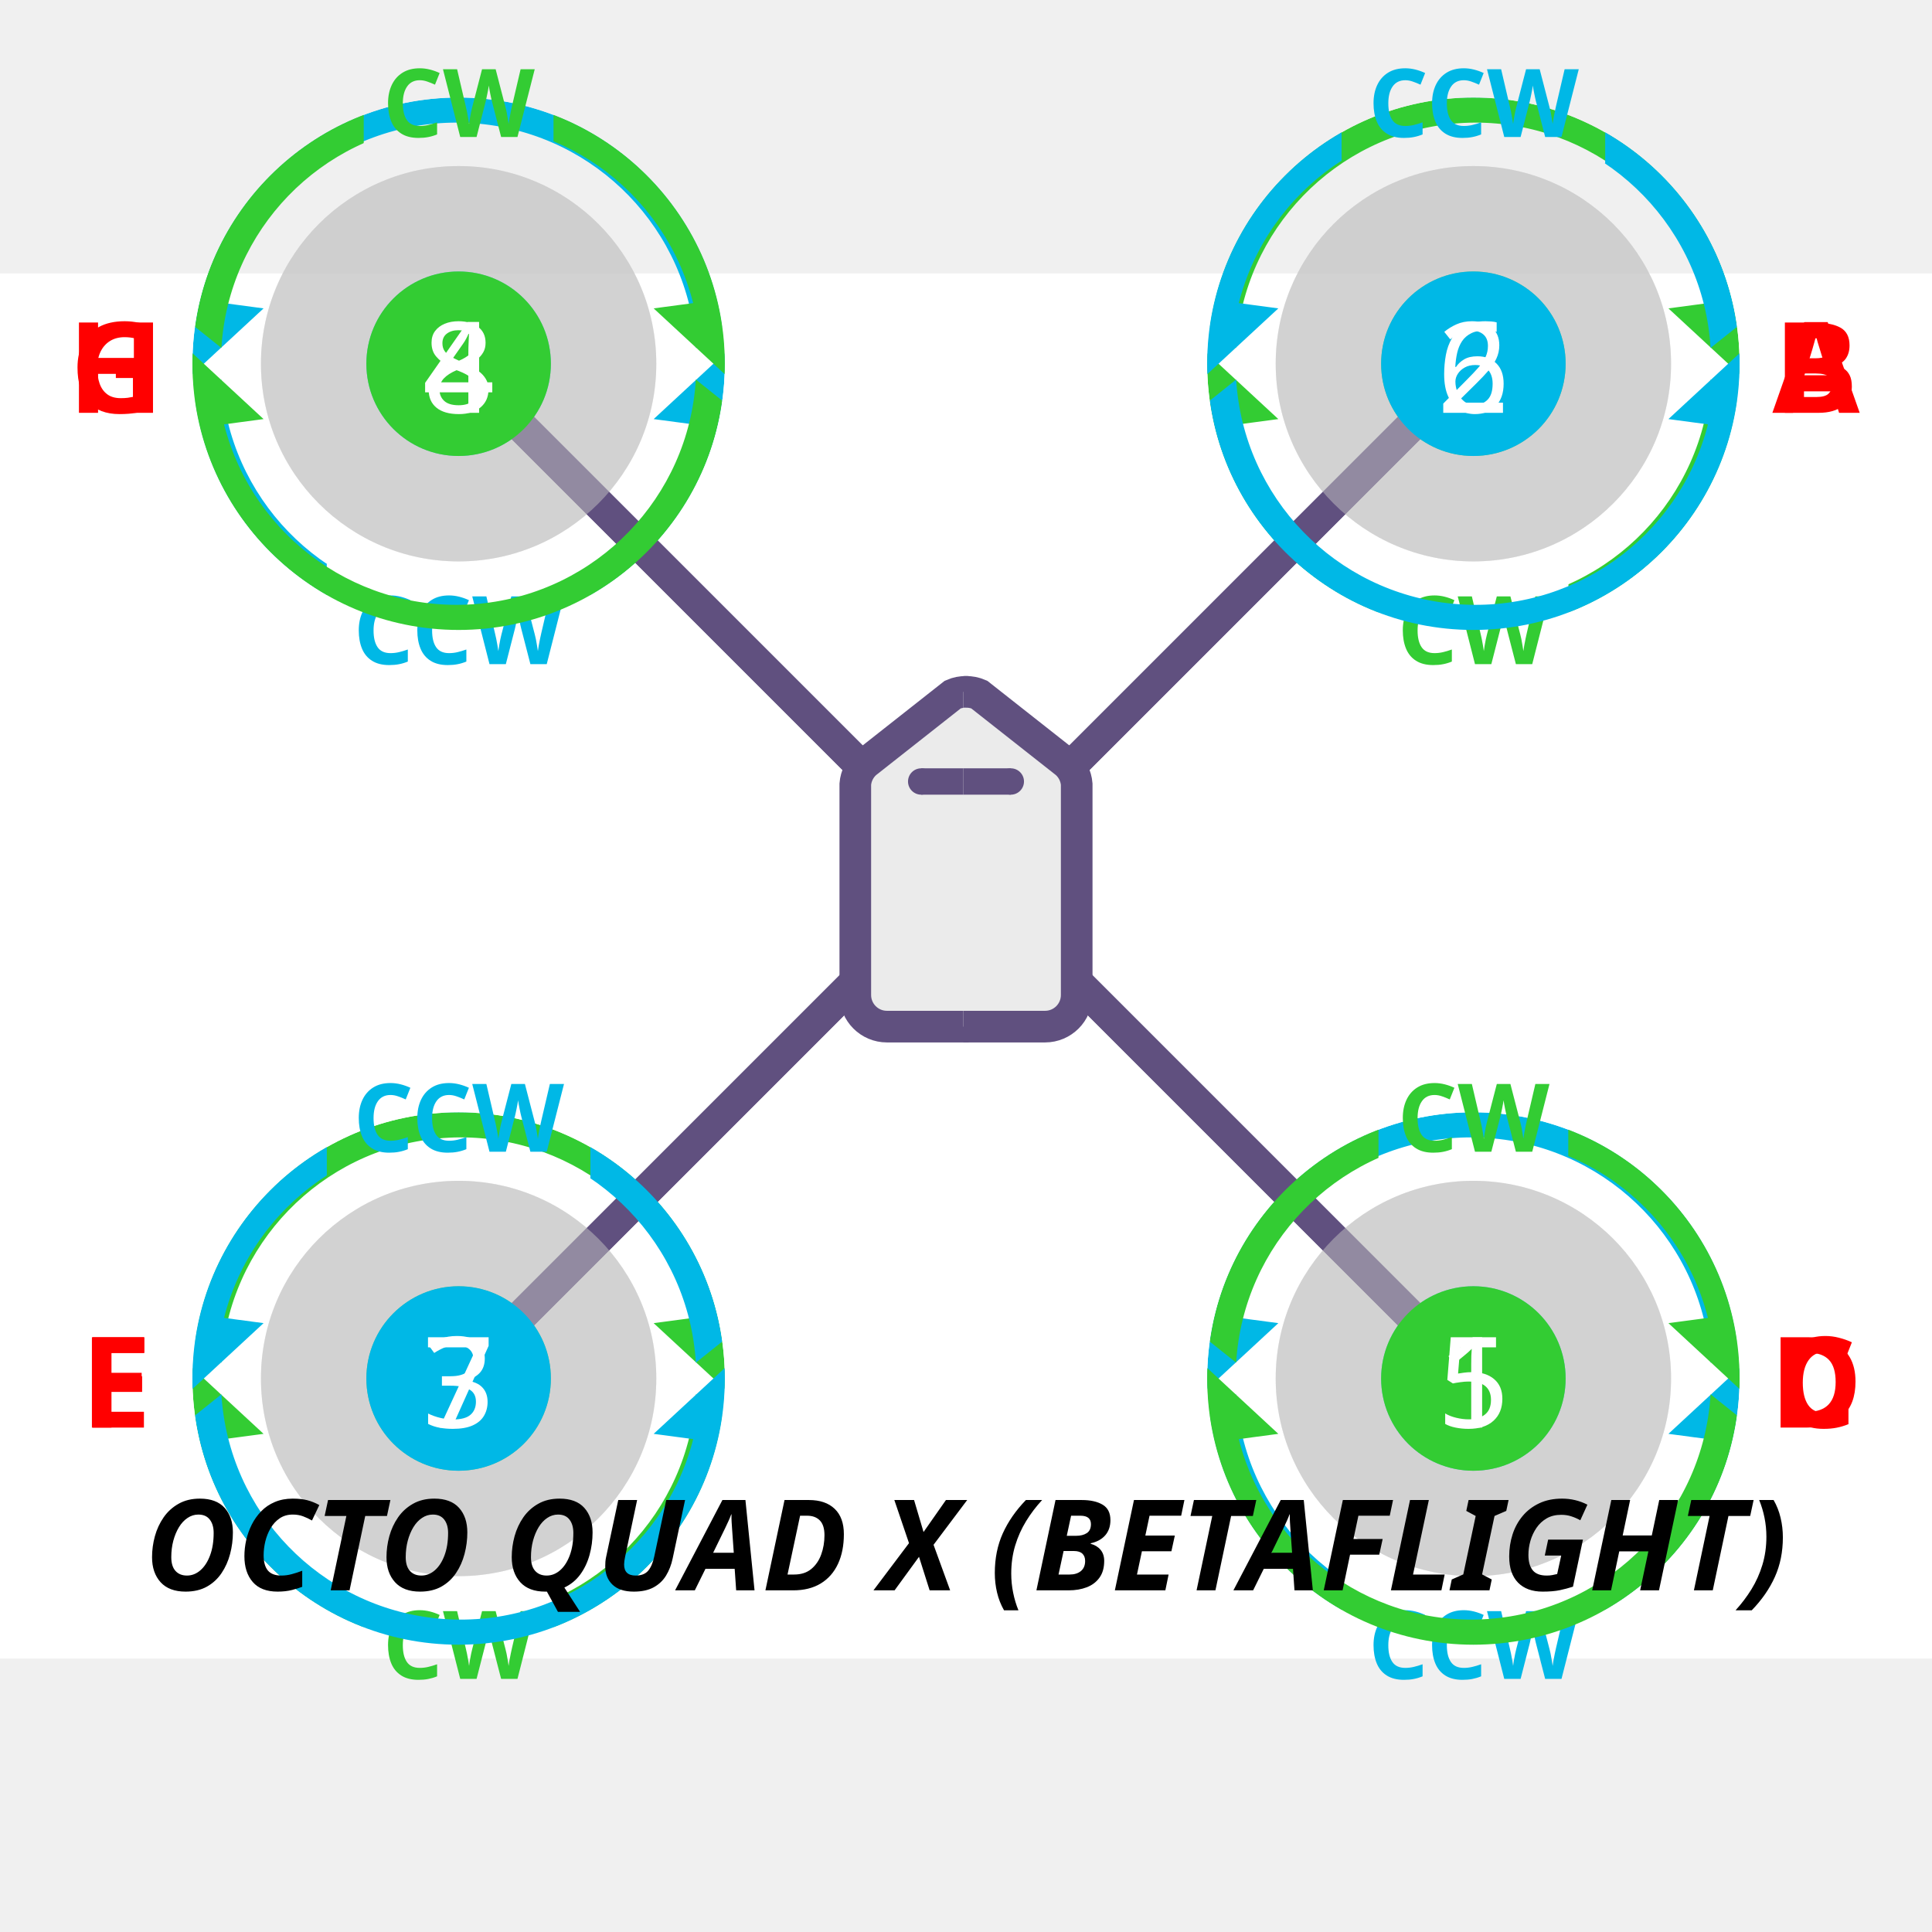
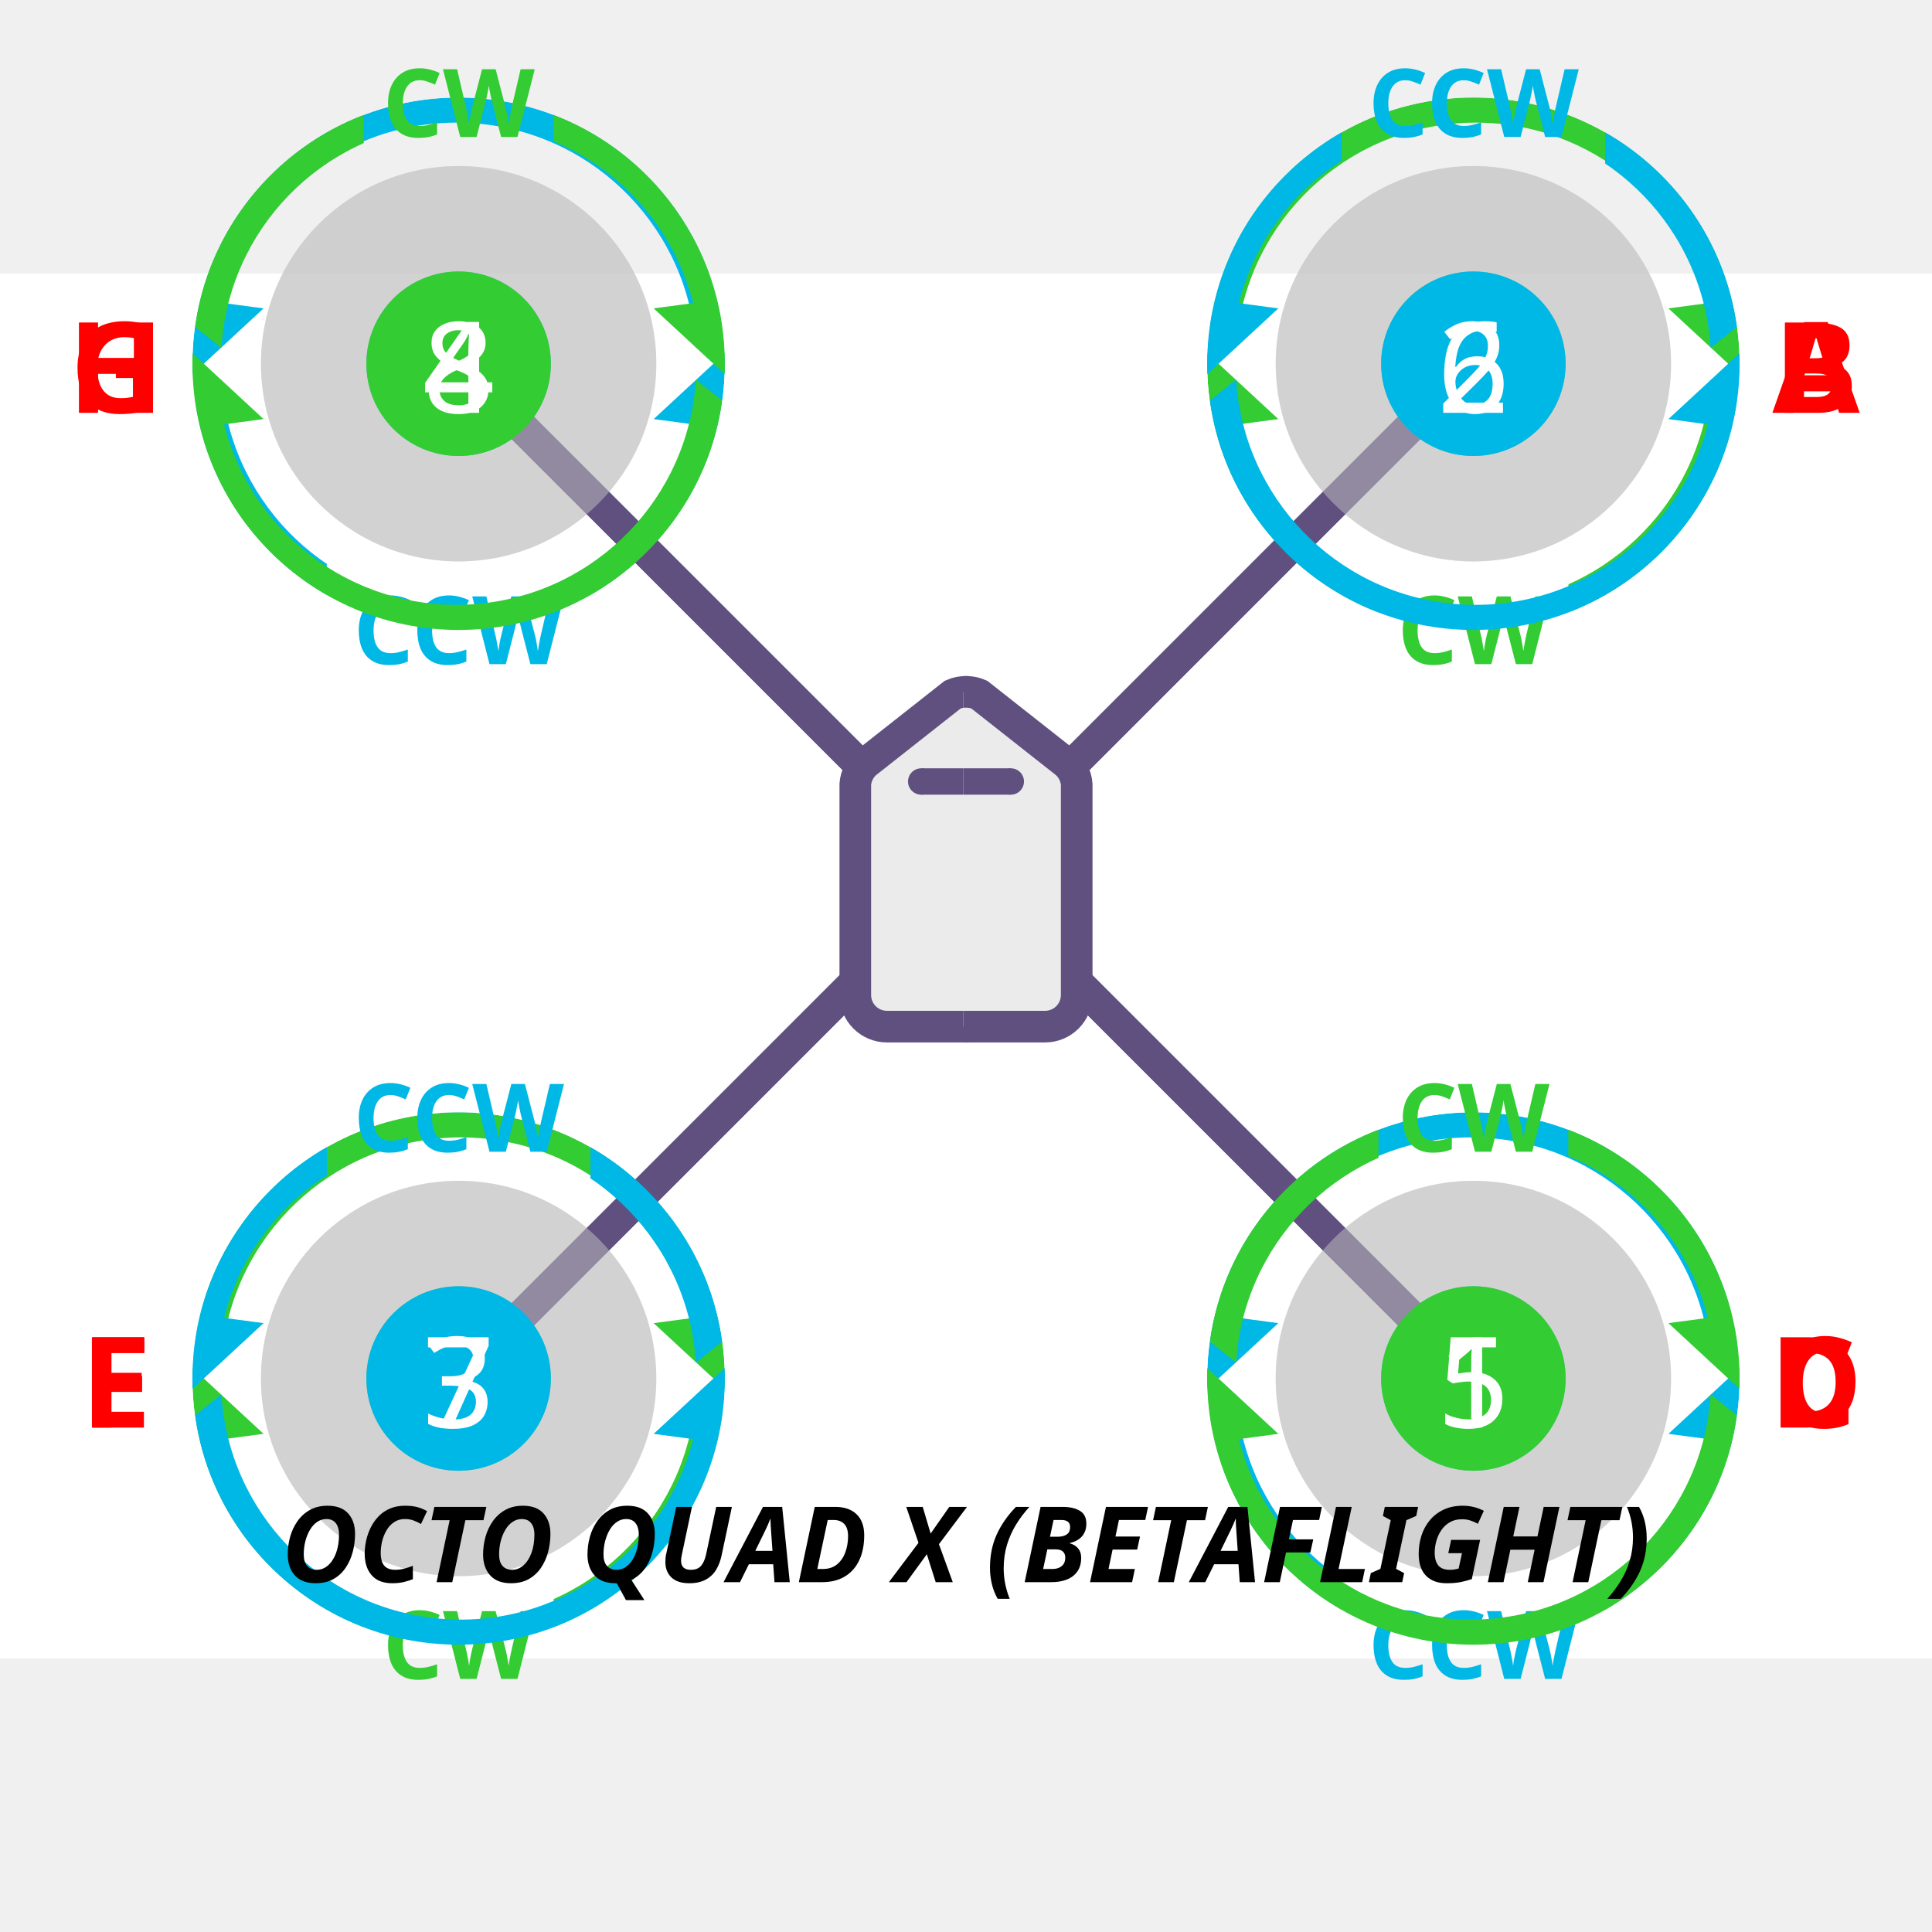
<svg xmlns="http://www.w3.org/2000/svg" xmlns:xlink="http://www.w3.org/1999/xlink" id="motor-diagram" width="733.0" height="733.0" viewBox="-366.5 -226.25 733.0 524.5">
  <defs id="svg-defs">
    <g id="frame-half-2d" fill="#ebebeb">
      <path d="M 1 64 L -30 64 A 12 12 0 0 1 -42 52 L -42 -28 A 12 12 0 0 1 -38 -36 L -5 -62 A 12 12 0 0 1 0 -63 L 1 -63" stroke-width="12" />
      <circle cx="-17" cy="-29" r="5" stroke-width="0" fill="#60507f" />
      <line x1="-17" y1="-29" x2="1" y2="-29" stroke-width="10" />
    </g>
    <g id="frame-2d">
      <use xlink:href="#frame-half-2d" />
      <use xlink:href="#frame-half-2d" transform="scale(-1 1)" />
    </g>
    <path id="prop-half-arc" d="M -90 -6 A 91 91 0 0 1 89 -23 L 74 -21 L 101 4 A 101 101 0 0 0 -100 -14 Z" />
    <g id="prop-arc">
      <use xlink:href="#prop-half-arc" />
      <use xlink:href="#prop-half-arc" transform="rotate(180)" />
    </g>
    <mask id="cw-arc-mask">
      <circle cx="0" cy="0" r="101" fill="white" />
      <rect x="-36" y="-102" width="72" height="20" fill="black" />
    </mask>
    <mask id="ccw-arc-mask">
      <circle cx="0" cy="0" r="101" fill="white" />
      <rect x="-50" y="-101" width="100" height="25" fill="black" />
    </mask>
    <g id="motor-center">
      <circle cx="0" cy="0" r="75" fill="#c4c4c4" opacity="0.5" />
      <circle cx="0" cy="0" r="35" />
    </g>
    <g id="CW" fill="#33cc33">
      <use xlink:href="#motor-center" />
      <use xlink:href="#prop-arc" mask="url(#cw-arc-mask)" />
      <text x="0" y="-100">CW</text>
    </g>
    <g id="CW-normal">
      <use xlink:href="#CW" />
    </g>
    <g id="CW-flipped" fill="#33cc33">
      <use xlink:href="#CW" mask="url(#cw-arc-mask)" transform="scale(-1 -1)" />
      <text x="0" y="100">CW</text>
    </g>
    <g id="CCW" fill="#00b8e6">
      <use xlink:href="#motor-center" />
      <use xlink:href="#prop-arc" mask="url(#ccw-arc-mask)" transform="scale(-1 1)" />
      <text x="0" y="-100">CCW</text>
    </g>
    <g id="CCW-normal">
      <use xlink:href="#CCW" />
    </g>
    <g id="CCW-flipped" fill="#00b8e6">
      <use xlink:href="#CCW" mask="url(#ccw-arc-mask)" transform="scale(-1 -1)" />
      <text x="0" y="100">CCW</text>
    </g>
    <g id="NYT" fill="#60507f" stroke="#60507f">
      <use xlink:href="#motor-center" />
      <circle cx="0" cy="0" r="101" stroke-width="10" fill-opacity="0" />
    </g>
    <g id="NYT-flipped">
      <use xlink:href="#NYT" />
    </g>
    <g id="tail-servo" fill="black">
      <rect x="-20" y="-30" width="40" height="60" />
      <rect x="14" y="-45" width="6" height="90" />
      <rect x="20" y="-10" width="5" height="20" />
      <rect x="25" y="-20" width="5" height="40" />
      <rect x="30" y="-3" width="4" height="6" />
    </g>
    <g id="tail-servo-flipped">
      <use xlink:href="#tail-servo" />
    </g>
  </defs>
  <g id="motor-diagram-layers" text-anchor="middle" dominant-baseline="central" font-family="sans-serif" font-size="48" font-weight="bold">
    <g id="layer-background" fill="white" stroke="white">
      <rect x="-366.5" y="-226.25" width="733.0" height="524.5" fill="white" />
    </g>
    <g id="layer-frame" stroke="#60507f" stroke-width="12" />
    <g id="layer-motors" font-size="36">
      <g id="layer-motors-bottom" style="transform: rotate3d(1, 0, 0, -55deg) translateZ(30px)">
        <use x="192.5" y="192.5" xlink:href="#CCW-flipped" />
        <use x="192.5" y="-192.5" xlink:href="#CW-flipped" />
        <use x="-192.5" y="192.5" xlink:href="#CW-flipped" />
        <use x="-192.5" y="-192.5" xlink:href="#CCW-flipped" />
      </g>
      <g id="layer-frame-3d" stroke="#60507f" stroke-width="12" style="transform: rotate3d(1, 0, 0, -55deg)">
        <line x1="0" y1="0" x2="192.5" y2="192.5" />
        <line x1="0" y1="0" x2="192.5" y2="-192.5" />
        <line x1="0" y1="0" x2="-192.5" y2="192.5" />
        <line x1="0" y1="0" x2="-192.5" y2="-192.5" />
        <line x1="0" y1="0" x2="192.5" y2="192.5" />
        <line x1="0" y1="0" x2="192.5" y2="-192.5" />
        <line x1="0" y1="0" x2="-192.5" y2="192.5" />
        <line x1="0" y1="0" x2="-192.5" y2="-192.5" />
        <use x="0" y="-5" xlink:href="#frame-2d" />
      </g>
      <g id="layer-motors-middle" style="transform: rotate3d(1, 0, 0, -55deg)" />
      <g id="layer-motors-top" style="transform: rotate3d(1, 0, 0, -55deg) translateZ(-30px)">
        <use x="192.5" y="192.5" xlink:href="#CW" />
        <use x="192.5" y="-192.5" xlink:href="#CCW" />
        <use x="-192.5" y="192.5" xlink:href="#CCW" />
        <use x="-192.5" y="-192.5" xlink:href="#CW" />
      </g>
    </g>
    <g id="layer-motor-numbers" fill="white" font-weight="normal">
      <g id="layer-numbers-bottom" style="transform: rotate3d(1, 0, 0, -55deg) translateZ(30px)">
        <text x="192.5" y="192.5">5</text>
        <text x="192.5" y="-192.5">6</text>
        <text x="-192.5" y="192.5">7</text>
        <text x="-192.5" y="-192.5">8</text>
      </g>
      <g id="layer-numbers-middle" style="transform: rotate3d(1, 0, 0, -55deg)" />
      <g id="layer-numbers-top" style="transform: rotate3d(1, 0, 0, -55deg) translateZ(-30px)">
        <text x="192.5" y="192.5">1</text>
        <text x="192.5" y="-192.5">2</text>
        <text x="-192.5" y="192.5">3</text>
        <text x="-192.5" y="-192.5">4</text>
      </g>
    </g>
    <g id="layer-motor-letters" fill="red">
      <g id="layer-letters-bottom" style="transform: rotate3d(1, 0, 0, -55deg) translateZ(30px)">
        <text x="322.5" y="192.5">D</text>
        <text x="322.5" y="-192.5">B</text>
        <text x="-322.5" y="192.5">F</text>
        <text x="-322.5" y="-192.5">H</text>
      </g>
      <g id="layer-letters-middle" style="transform: rotate3d(1, 0, 0, -55deg)" />
      <g id="layer-letters-top" style="transform: rotate3d(1, 0, 0, -55deg) translateZ(-30px)">
        <text x="322.5" y="192.5">C</text>
        <text x="322.5" y="-192.5">A</text>
        <text x="-322.5" y="192.5">E</text>
        <text x="-322.5" y="-192.5">G</text>
      </g>
    </g>
-     <g id="layer-frame-name" fill="black" font-style="italic">
+     <g id="layer-frame-name" fill="black" font-style="italic" font-size="40">
      <text x="0" y="254.25">OCTO QUAD X (BETAFLIGHT)</text>
    </g>
    <g id="layer-frame-notes" font-size="36" font-weight="normal" font-style="italic" />
  </g>
</svg>
